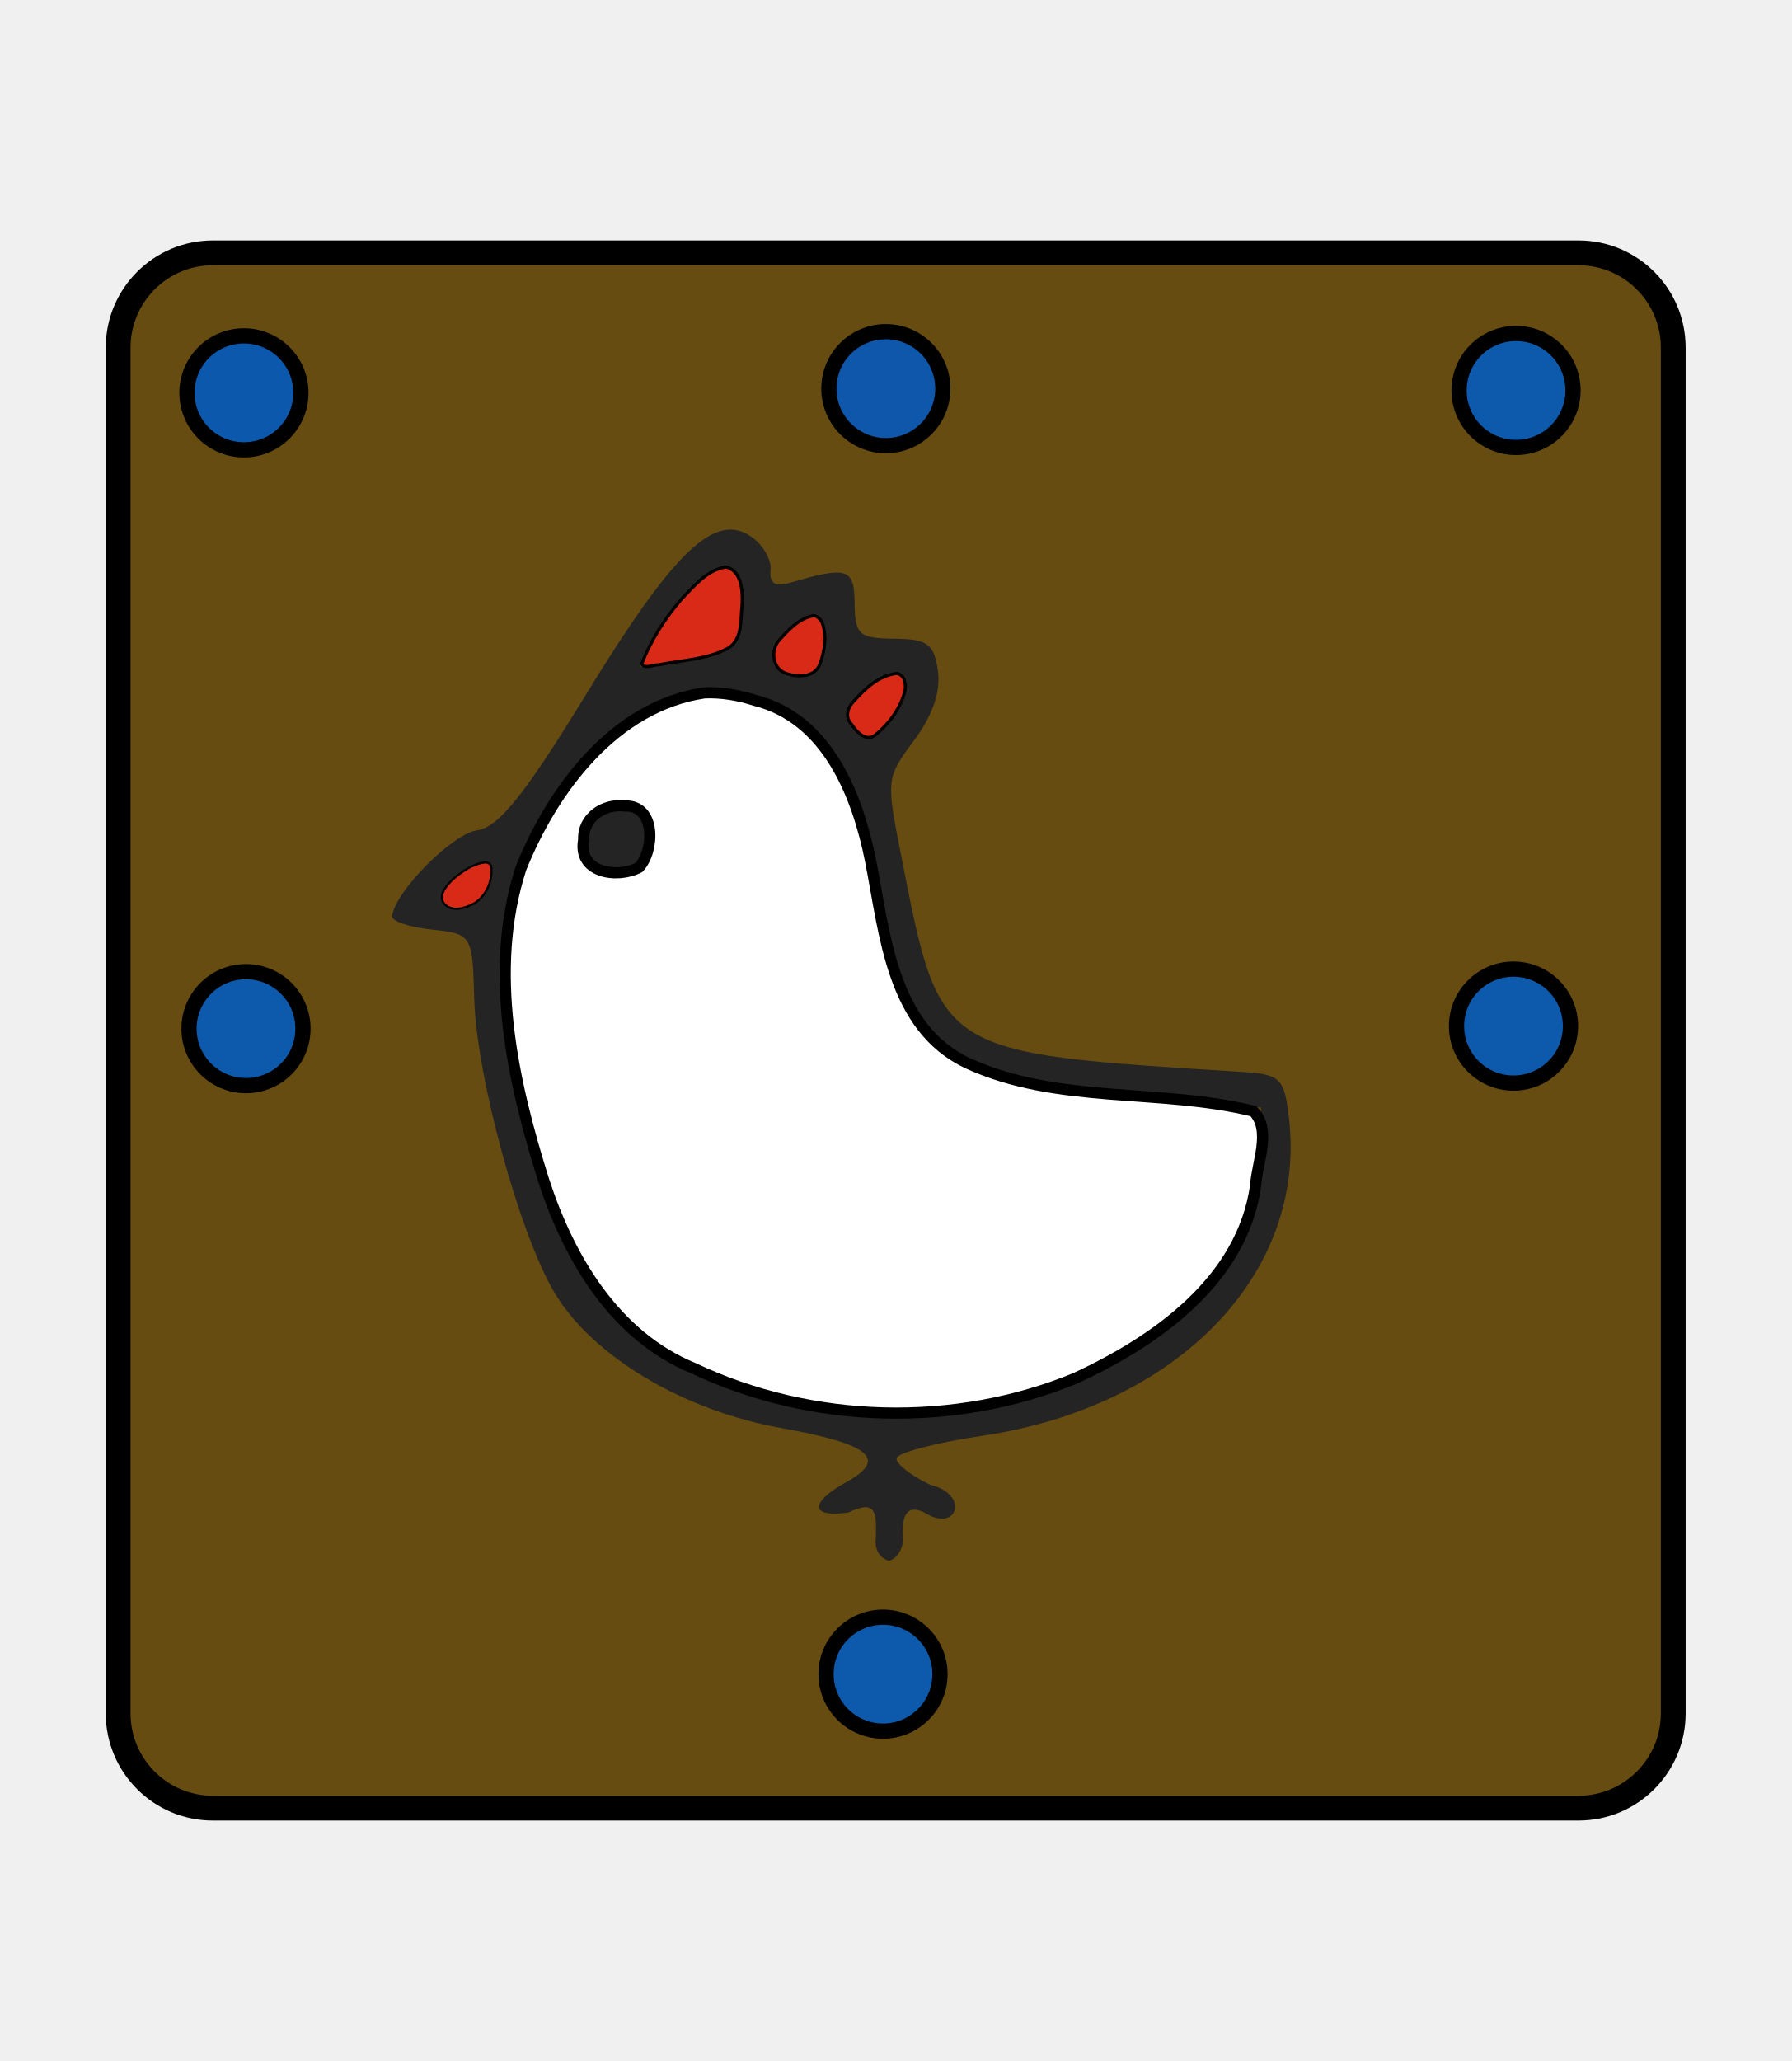
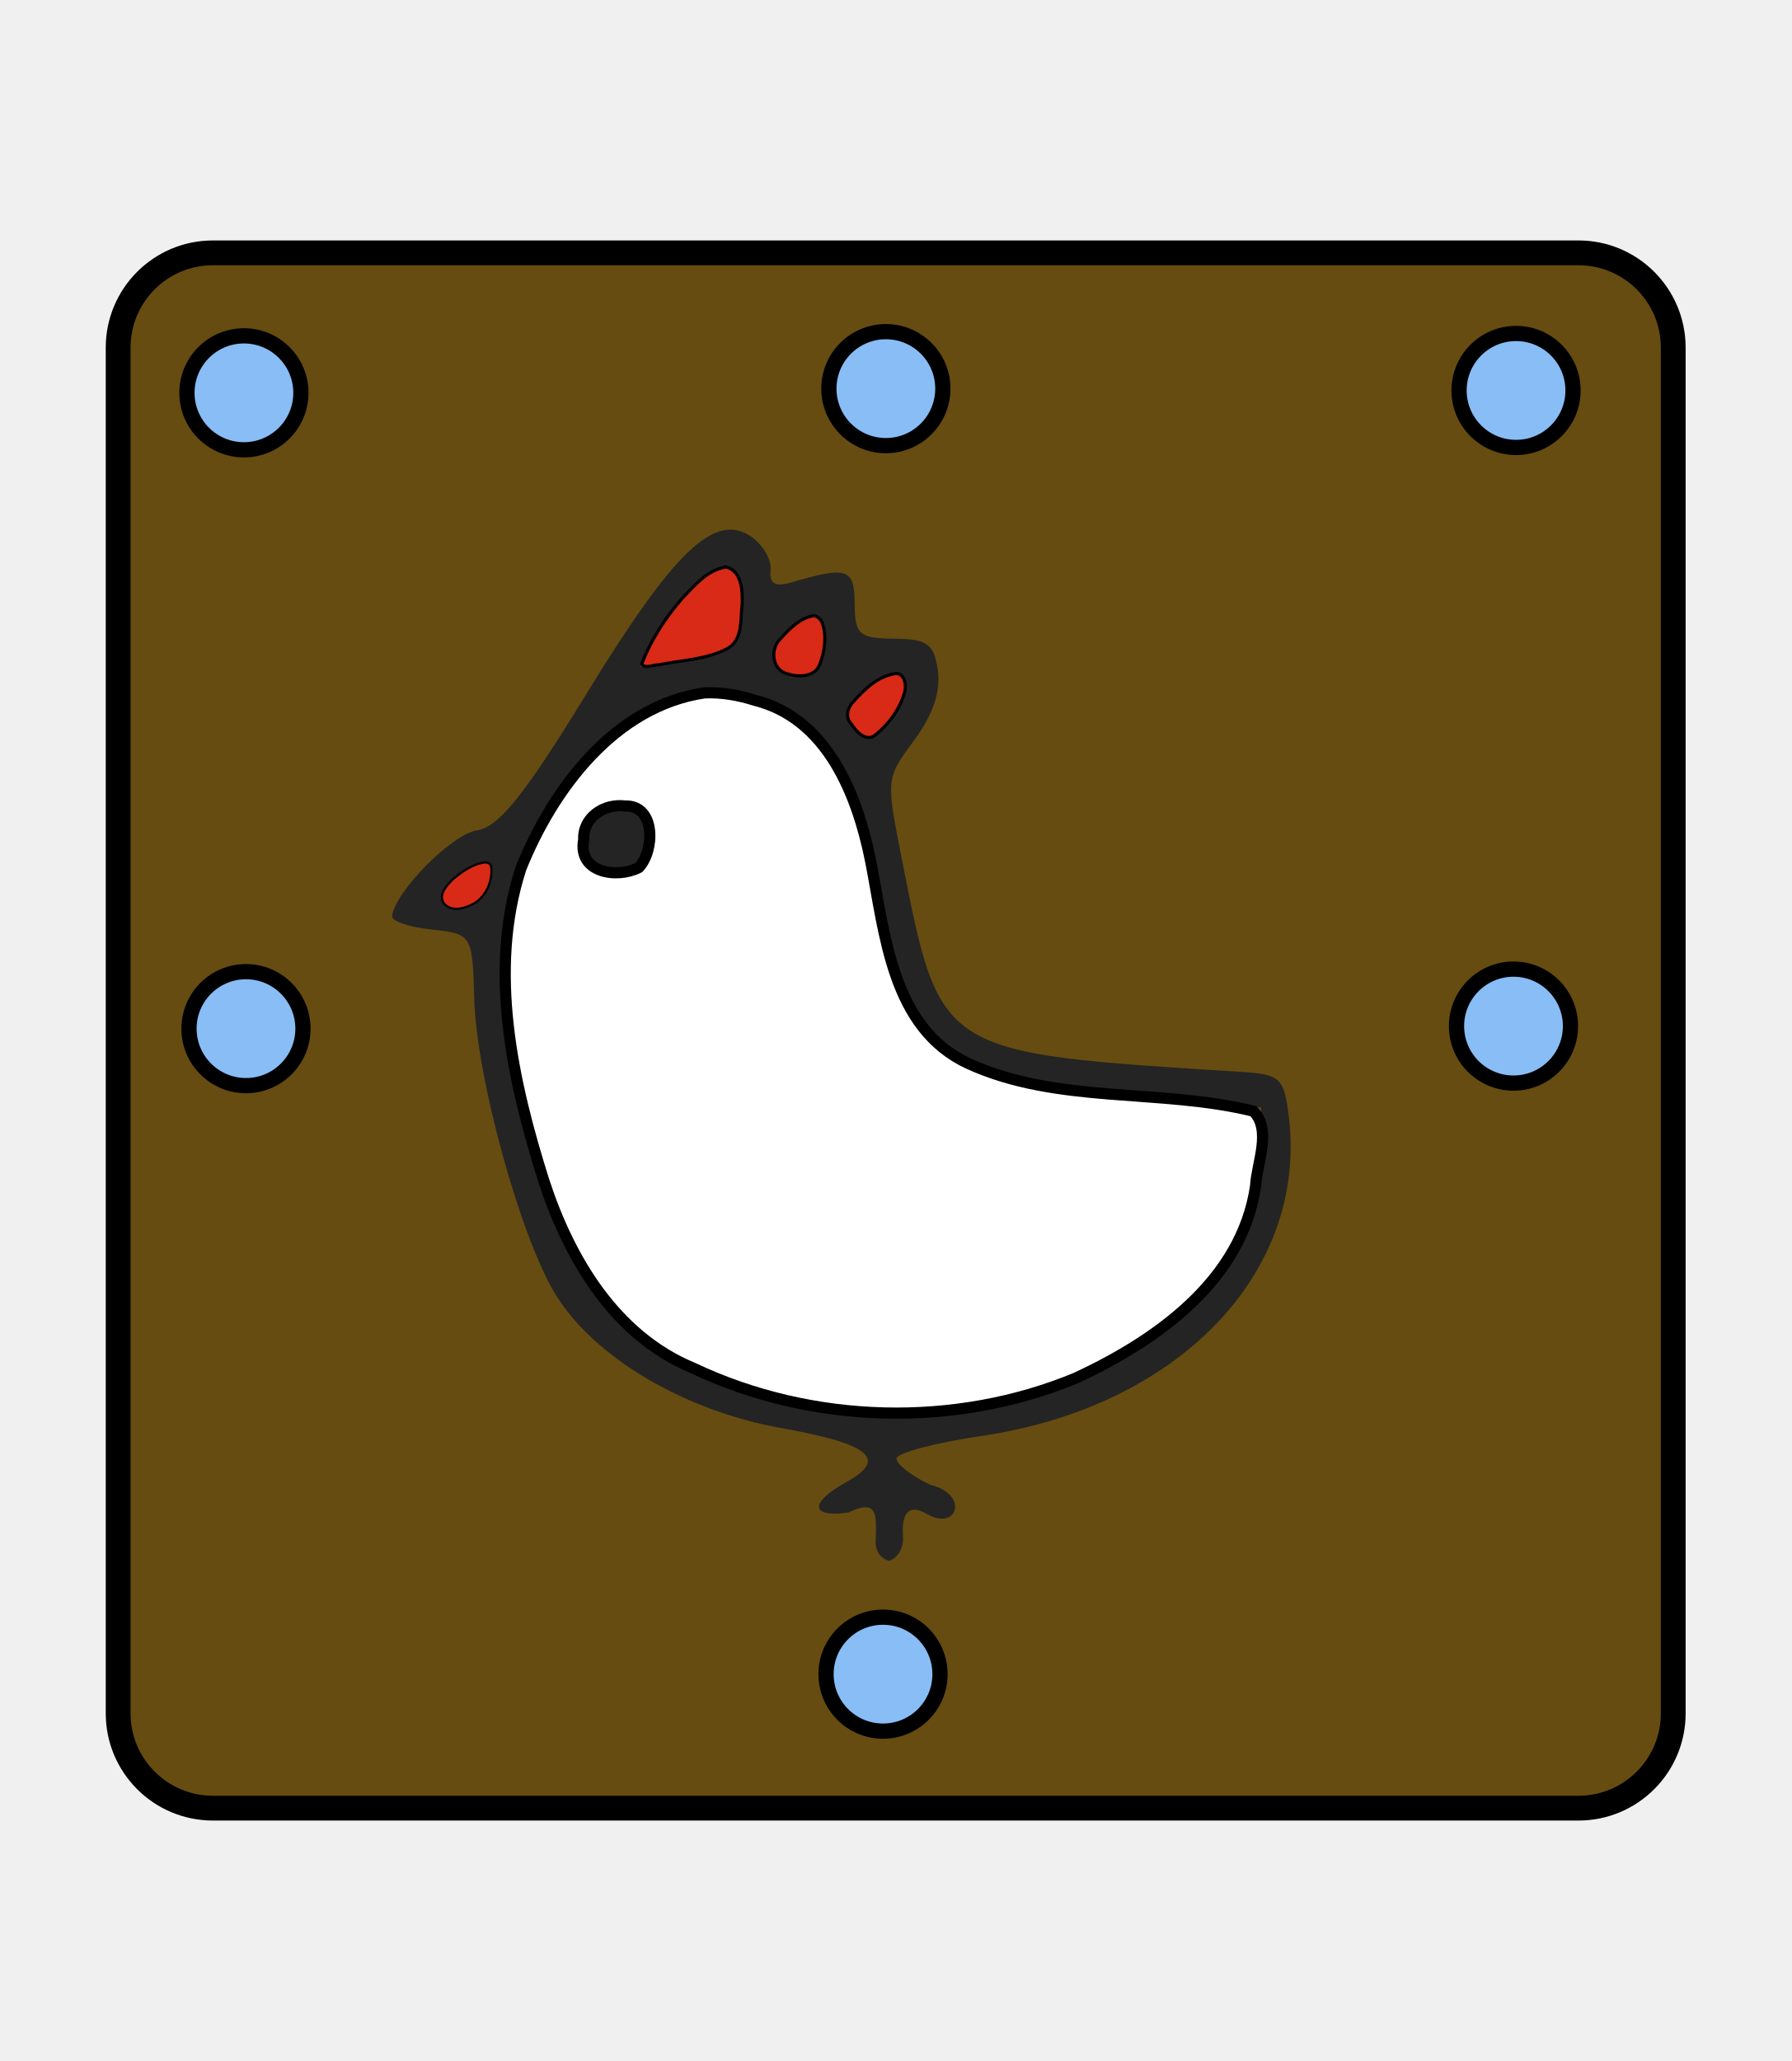
<svg xmlns="http://www.w3.org/2000/svg" id="svg4905" version="1.1" height="60" width="52.157">
  <defs id="defs4909" />
  <filter id="drop-shadow">
    <feGaussianBlur id="feGaussianBlur4880" stdDeviation="2" result="blur" in="SourceAlpha" />
    <feOffset id="feOffset4882" dy="2" dx="2" result="offsetBlur" />
    <feBlend id="feBlend4884" mode="normal" in2="offsetBlur" in="SourceGraphic" />
  </filter>
  <rect ry="2.759" y="7.361" x="3.44" height="45.278" width="45.278" id="rect5497-2" style="opacity:1;fill:#664c10;fill-opacity:1;stroke:#000000;stroke-width:0.722;stroke-linecap:square;stroke-linejoin:miter;stroke-miterlimit:4;stroke-dasharray:none;stroke-opacity:1;paint-order:fill markers stroke" />
-   <circle r="1.659" cy="11.436" cx="7.102" id="path5973-0" style="opacity:1;fill:#0b58ad;fill-opacity:1;stroke:#000000;stroke-width:0.443;stroke-linecap:square;stroke-linejoin:miter;stroke-miterlimit:4;stroke-dasharray:none;stroke-opacity:1;paint-order:fill markers stroke" />
-   <circle r="1.659" cy="11.314" cx="25.793" id="path5973-1-6" style="opacity:1;fill:#0f57ab;fill-opacity:1;stroke:#000000;stroke-width:0.443;stroke-linecap:square;stroke-linejoin:miter;stroke-miterlimit:4;stroke-dasharray:none;stroke-opacity:1;paint-order:fill markers stroke" />
-   <circle r="1.659" cy="11.367" cx="44.141" id="path5973-1-8-8" style="opacity:1;fill:#0d5aac;fill-opacity:1;stroke:#000000;stroke-width:0.443;stroke-linecap:square;stroke-linejoin:miter;stroke-miterlimit:4;stroke-dasharray:none;stroke-opacity:1;paint-order:fill markers stroke" />
-   <circle r="1.659" cy="29.946" cx="7.162" id="path5973-1-7" style="opacity:1;fill:#0d5aac;fill-opacity:1;stroke:#000000;stroke-width:0.443;stroke-linecap:square;stroke-linejoin:miter;stroke-miterlimit:4;stroke-dasharray:none;stroke-opacity:1;paint-order:fill markers stroke" />
-   <circle r="1.659" cy="29.872" cx="44.067" id="path5973-1-9" style="opacity:1;fill:#0d5aac;fill-opacity:1;stroke:#000000;stroke-width:0.443;stroke-linecap:square;stroke-linejoin:miter;stroke-miterlimit:4;stroke-dasharray:none;stroke-opacity:1;paint-order:fill markers stroke" />
-   <circle r="1.659" cy="48.738" cx="25.71" id="path5973-1-0" style="opacity:1;fill:#0d5aac;fill-opacity:1;stroke:#000000;stroke-width:0.443;stroke-linecap:square;stroke-linejoin:miter;stroke-miterlimit:4;stroke-dasharray:none;stroke-opacity:1;paint-order:fill markers stroke" />
+   <circle r="1.659" cy="11.436" cx="7.102" id="path5973-0" style="opacity:1;fill:#88bdf6;fill-opacity:1;stroke:#000000;stroke-width:0.443;stroke-linecap:square;stroke-linejoin:miter;stroke-miterlimit:4;stroke-dasharray:none;stroke-opacity:1;paint-order:fill markers stroke" />
+   <circle r="1.659" cy="11.314" cx="25.793" id="path5973-1-6" style="opacity:1;fill:#88bdf6;fill-opacity:1;stroke:#000000;stroke-width:0.443;stroke-linecap:square;stroke-linejoin:miter;stroke-miterlimit:4;stroke-dasharray:none;stroke-opacity:1;paint-order:fill markers stroke" />
+   <circle r="1.659" cy="11.367" cx="44.141" id="path5973-1-8-8" style="opacity:1;fill:#88bdf6;fill-opacity:1;stroke:#000000;stroke-width:0.443;stroke-linecap:square;stroke-linejoin:miter;stroke-miterlimit:4;stroke-dasharray:none;stroke-opacity:1;paint-order:fill markers stroke" />
+   <circle r="1.659" cy="29.946" cx="7.162" id="path5973-1-7" style="opacity:1;fill:#88bdf6;fill-opacity:1;stroke:#000000;stroke-width:0.443;stroke-linecap:square;stroke-linejoin:miter;stroke-miterlimit:4;stroke-dasharray:none;stroke-opacity:1;paint-order:fill markers stroke" />
+   <circle r="1.659" cy="29.872" cx="44.067" id="path5973-1-9" style="opacity:1;fill:#88bdf6;fill-opacity:1;stroke:#000000;stroke-width:0.443;stroke-linecap:square;stroke-linejoin:miter;stroke-miterlimit:4;stroke-dasharray:none;stroke-opacity:1;paint-order:fill markers stroke" />
+   <circle r="1.659" cy="48.738" cx="25.71" id="path5973-1-0" style="opacity:1;fill:#88bdf6;fill-opacity:1;stroke:#000000;stroke-width:0.443;stroke-linecap:square;stroke-linejoin:miter;stroke-miterlimit:4;stroke-dasharray:none;stroke-opacity:1;paint-order:fill markers stroke" />
  <path style="fill:#242424;stroke-width:0.354" d="m 25.499,44.808 c 0.012,-0.678 0.076,-1.201 -0.795,-0.775 -1.112,0.157 -1.157,-0.28 -0.057,-0.889 1.215,-0.673 0.688,-1.107 -1.908,-1.572 -2.828,-0.506 -5.457,-2.068 -6.573,-3.904 -1.028,-1.691 -2.298,-6.325 -2.359,-8.609 -0.049,-1.839 -0.071,-1.874 -1.235,-1.997 -0.652,-0.069 -1.172,-0.244 -1.156,-0.389 0.079,-0.711 1.748,-2.398 2.475,-2.501 0.628,-0.089 1.386,-1.036 3.187,-3.978 2.544,-4.156 3.733,-5.293 4.788,-4.576 0.345,0.235 0.602,0.675 0.57,0.979 -0.041,0.389 0.132,0.497 0.584,0.364 1.657,-0.486 1.856,-0.421 1.864,0.609 0.008,0.907 0.128,1.014 1.151,1.024 0.97,0.009 1.162,0.149 1.273,0.93 0.086,0.609 -0.148,1.294 -0.692,2.028 -0.82,1.105 -0.821,1.115 -0.363,3.433 1.132,5.729 1.029,5.665 9.911,6.221 1.118,0.07 1.23,0.18 1.365,1.336 0.528,4.525 -3.223,8.413 -8.933,9.258 -1.354,0.2 -2.475,0.495 -2.492,0.656 -0.017,0.161 0.426,0.508 0.985,0.771 1.143,0.28 0.788,1.362 -0.102,0.848 -0.701,-0.405 -0.724,0.278 -0.696,0.667 0.023,0.324 -0.163,0.638 -0.414,0.697 -0.42,-0.134 -0.391,-0.571 -0.378,-0.632 z m 5.018,-4.295 c 2.329,-0.763 4.696,-2.525 5.484,-4.083 0.626,-1.393 0.772,-2.251 0.714,-4.184 l -3.035,-0.311 c -5.581,-0.152 -7.566,-1.471 -8.031,-5.337 -0.518,-4.311 -1.841,-6.172 -4.595,-6.463 -2.483,-0.262 -5.416,2.638 -6.256,6.186 -0.701,2.96 0.855,9.41 2.828,11.724 2.403,2.818 8.347,3.955 12.89,2.467 z M 17.073,24.895 c -0.254,-0.949 0.317,-1.652 1.168,-1.438 0.572,0.144 0.756,0.431 0.688,1.076 -0.068,0.645 -0.308,0.887 -0.898,0.908 -0.483,0.017 -0.866,-0.201 -0.958,-0.546 z m -2.944,1.035 c 0.156,-0.305 0.212,-0.642 0.126,-0.749 -0.201,-0.248 -1.313,0.482 -1.356,0.891 -0.058,0.546 0.938,0.431 1.23,-0.142 z m 12.204,-5.84 c 0.068,-0.647 -0.433,-0.624 -1.19,0.054 -0.508,0.455 -0.563,0.678 -0.26,1.052 0.303,0.375 0.492,0.357 0.893,-0.085 0.28,-0.308 0.53,-0.768 0.557,-1.021 z m -4.77,-2.021 c 0.154,-1.538 -0.272,-1.934 -1.209,-1.125 -0.456,0.394 -1.027,1.11 -1.27,1.59 l -0.441,0.874 1.415,-0.222 c 1.178,-0.185 1.43,-0.372 1.504,-1.117 z m 2.413,0.773 c 0.101,-0.96 -0.212,-1.148 -0.936,-0.561 -0.716,0.579 -0.643,1.283 0.14,1.366 0.516,0.055 0.728,-0.16 0.796,-0.805 z" id="path16248" />
  <path id="path16437" d="m 14.132,25.105 c -0.36,0.04 -0.677,0.265 -0.948,0.494 -0.175,0.174 -0.437,0.452 -0.257,0.705 0.228,0.265 0.635,0.136 0.893,-0.012 0.351,-0.22 0.534,-0.674 0.48,-1.077 -0.024,-0.071 -0.097,-0.107 -0.168,-0.111 z" style="opacity:1;fill:#d82a17;fill-opacity:1;stroke:#000000;stroke-width:0.063;stroke-linecap:square;stroke-linejoin:miter;stroke-miterlimit:4;stroke-dasharray:none;stroke-opacity:1;paint-order:fill markers stroke" />
  <path id="path16439" d="m 21.138,16.507 c -0.546,0.08 -0.93,0.555 -1.293,0.932 -0.482,0.56 -0.895,1.2 -1.16,1.886 0.092,0.166 0.346,0.018 0.494,0.029 0.672,-0.137 1.398,-0.151 2.014,-0.48 0.443,-0.265 0.359,-0.844 0.415,-1.282 0.017,-0.385 -0.01,-0.973 -0.47,-1.086 z" style="opacity:1;fill:#d82a17;fill-opacity:1;stroke:#000000;stroke-width:0.09;stroke-linecap:square;stroke-linejoin:miter;stroke-miterlimit:4;stroke-dasharray:none;stroke-opacity:1;paint-order:fill markers stroke" />
  <path id="path16441" d="m 23.697,17.923 c -0.429,0.069 -0.755,0.428 -1.031,0.739 -0.239,0.304 -0.164,0.829 0.238,0.948 0.328,0.109 0.808,0.116 0.962,-0.262 0.147,-0.386 0.216,-0.848 0.065,-1.242 -0.049,-0.086 -0.134,-0.169 -0.235,-0.183 z" style="opacity:1;fill:#d82a17;fill-opacity:1;stroke:#000000;stroke-width:0.09;stroke-linecap:square;stroke-linejoin:miter;stroke-miterlimit:4;stroke-dasharray:none;stroke-opacity:1;paint-order:fill markers stroke" />
  <path id="path16443" d="m 26.103,19.606 c -0.508,0.057 -0.92,0.441 -1.245,0.811 -0.179,0.172 -0.262,0.463 -0.07,0.659 0.142,0.219 0.426,0.542 0.702,0.318 0.401,-0.327 0.737,-0.784 0.861,-1.291 0.031,-0.187 -0.013,-0.474 -0.248,-0.496 z" style="opacity:1;fill:#d82a17;fill-opacity:1;stroke:#000000;stroke-width:0.09;stroke-linecap:square;stroke-linejoin:miter;stroke-miterlimit:4;stroke-dasharray:none;stroke-opacity:1;paint-order:fill markers stroke" />
  <path id="path16538" d="m 20.511,20.171 c -2.618,0.383 -4.422,2.808 -5.347,5.118 -0.958,2.973 -0.241,6.199 0.672,9.094 0.737,2.255 2.063,4.505 4.354,5.449 3.445,1.633 7.618,1.744 11.137,0.285 2.345,-1.089 4.833,-2.835 5.231,-5.592 0.037,-0.677 0.477,-1.625 -0.064,-2.176 -2.714,-0.67 -5.699,-0.2 -8.299,-1.388 -2.236,-1.037 -2.43,-3.786 -2.847,-5.9 -0.384,-1.921 -1.259,-4.144 -3.367,-4.673 -0.473,-0.151 -0.972,-0.239 -1.47,-0.217 z m -2.314,3.293 c 0.91,-0.03 0.86,1.319 0.402,1.793 -0.641,0.329 -1.785,0.152 -1.604,-0.809 -0.032,-0.653 0.595,-1.062 1.202,-0.984 z" style="opacity:1;fill:#ffffff;fill-opacity:1;stroke:#000000;stroke-width:0.325;stroke-linecap:square;stroke-linejoin:miter;stroke-miterlimit:4;stroke-dasharray:none;stroke-opacity:1;paint-order:fill markers stroke" />
</svg>
